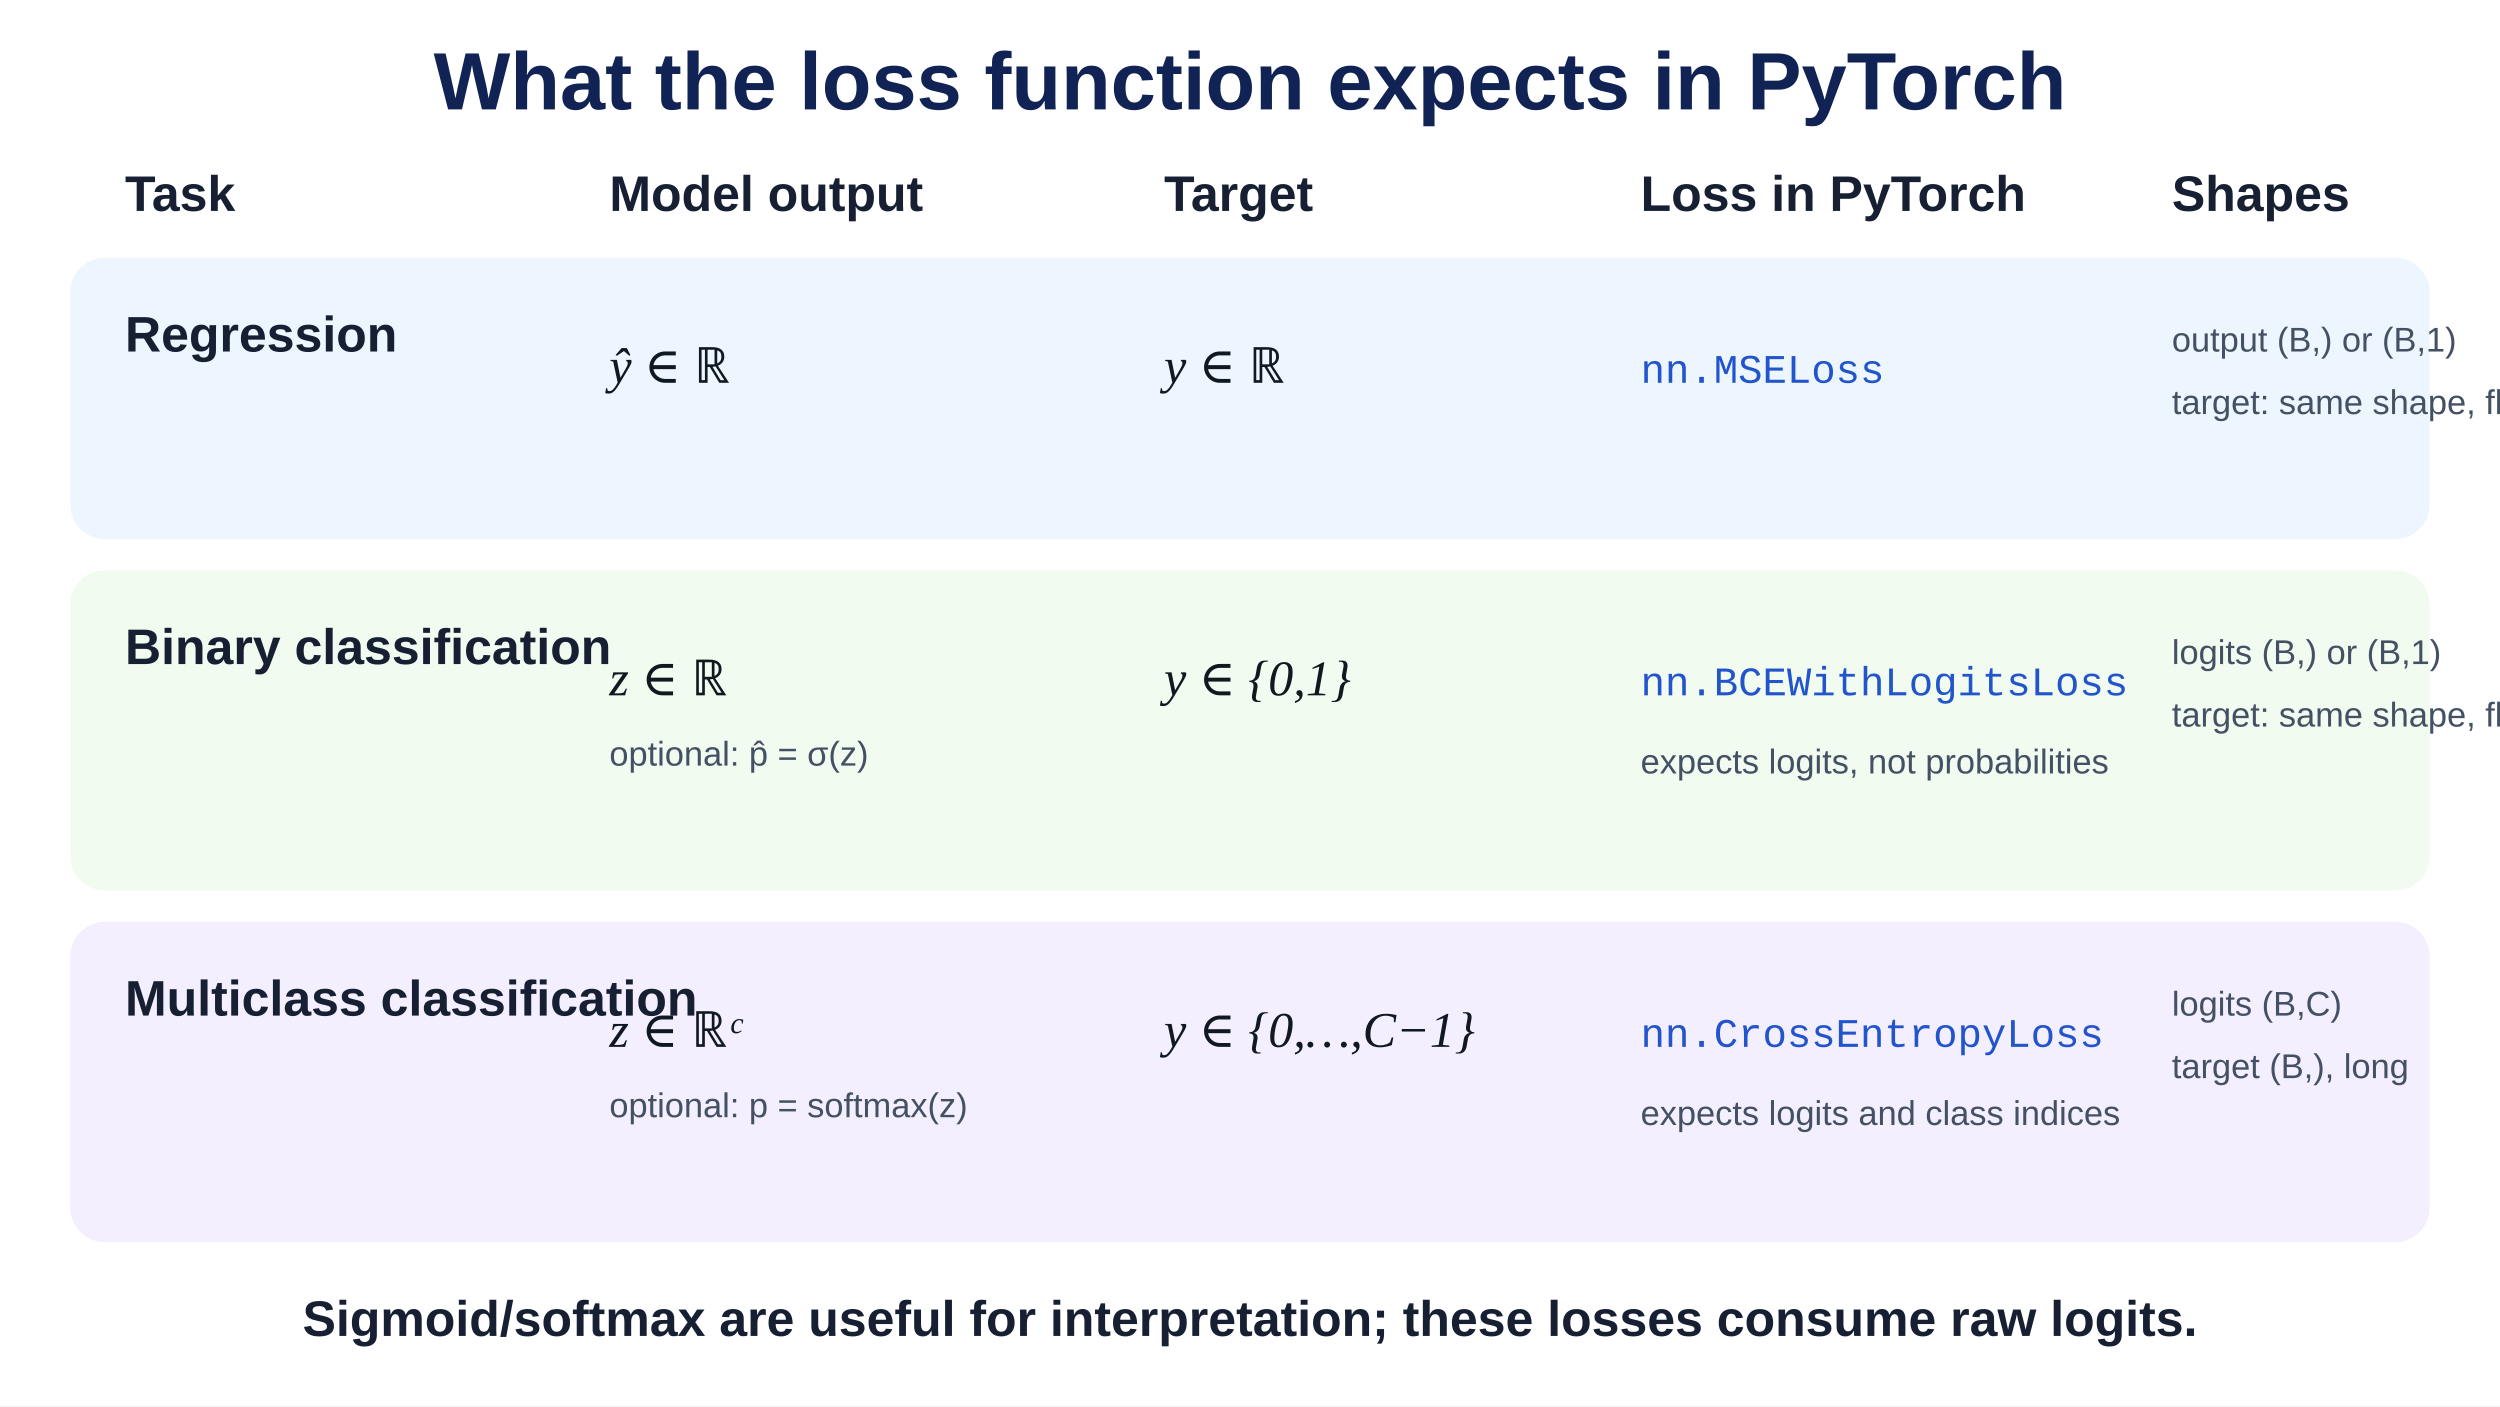
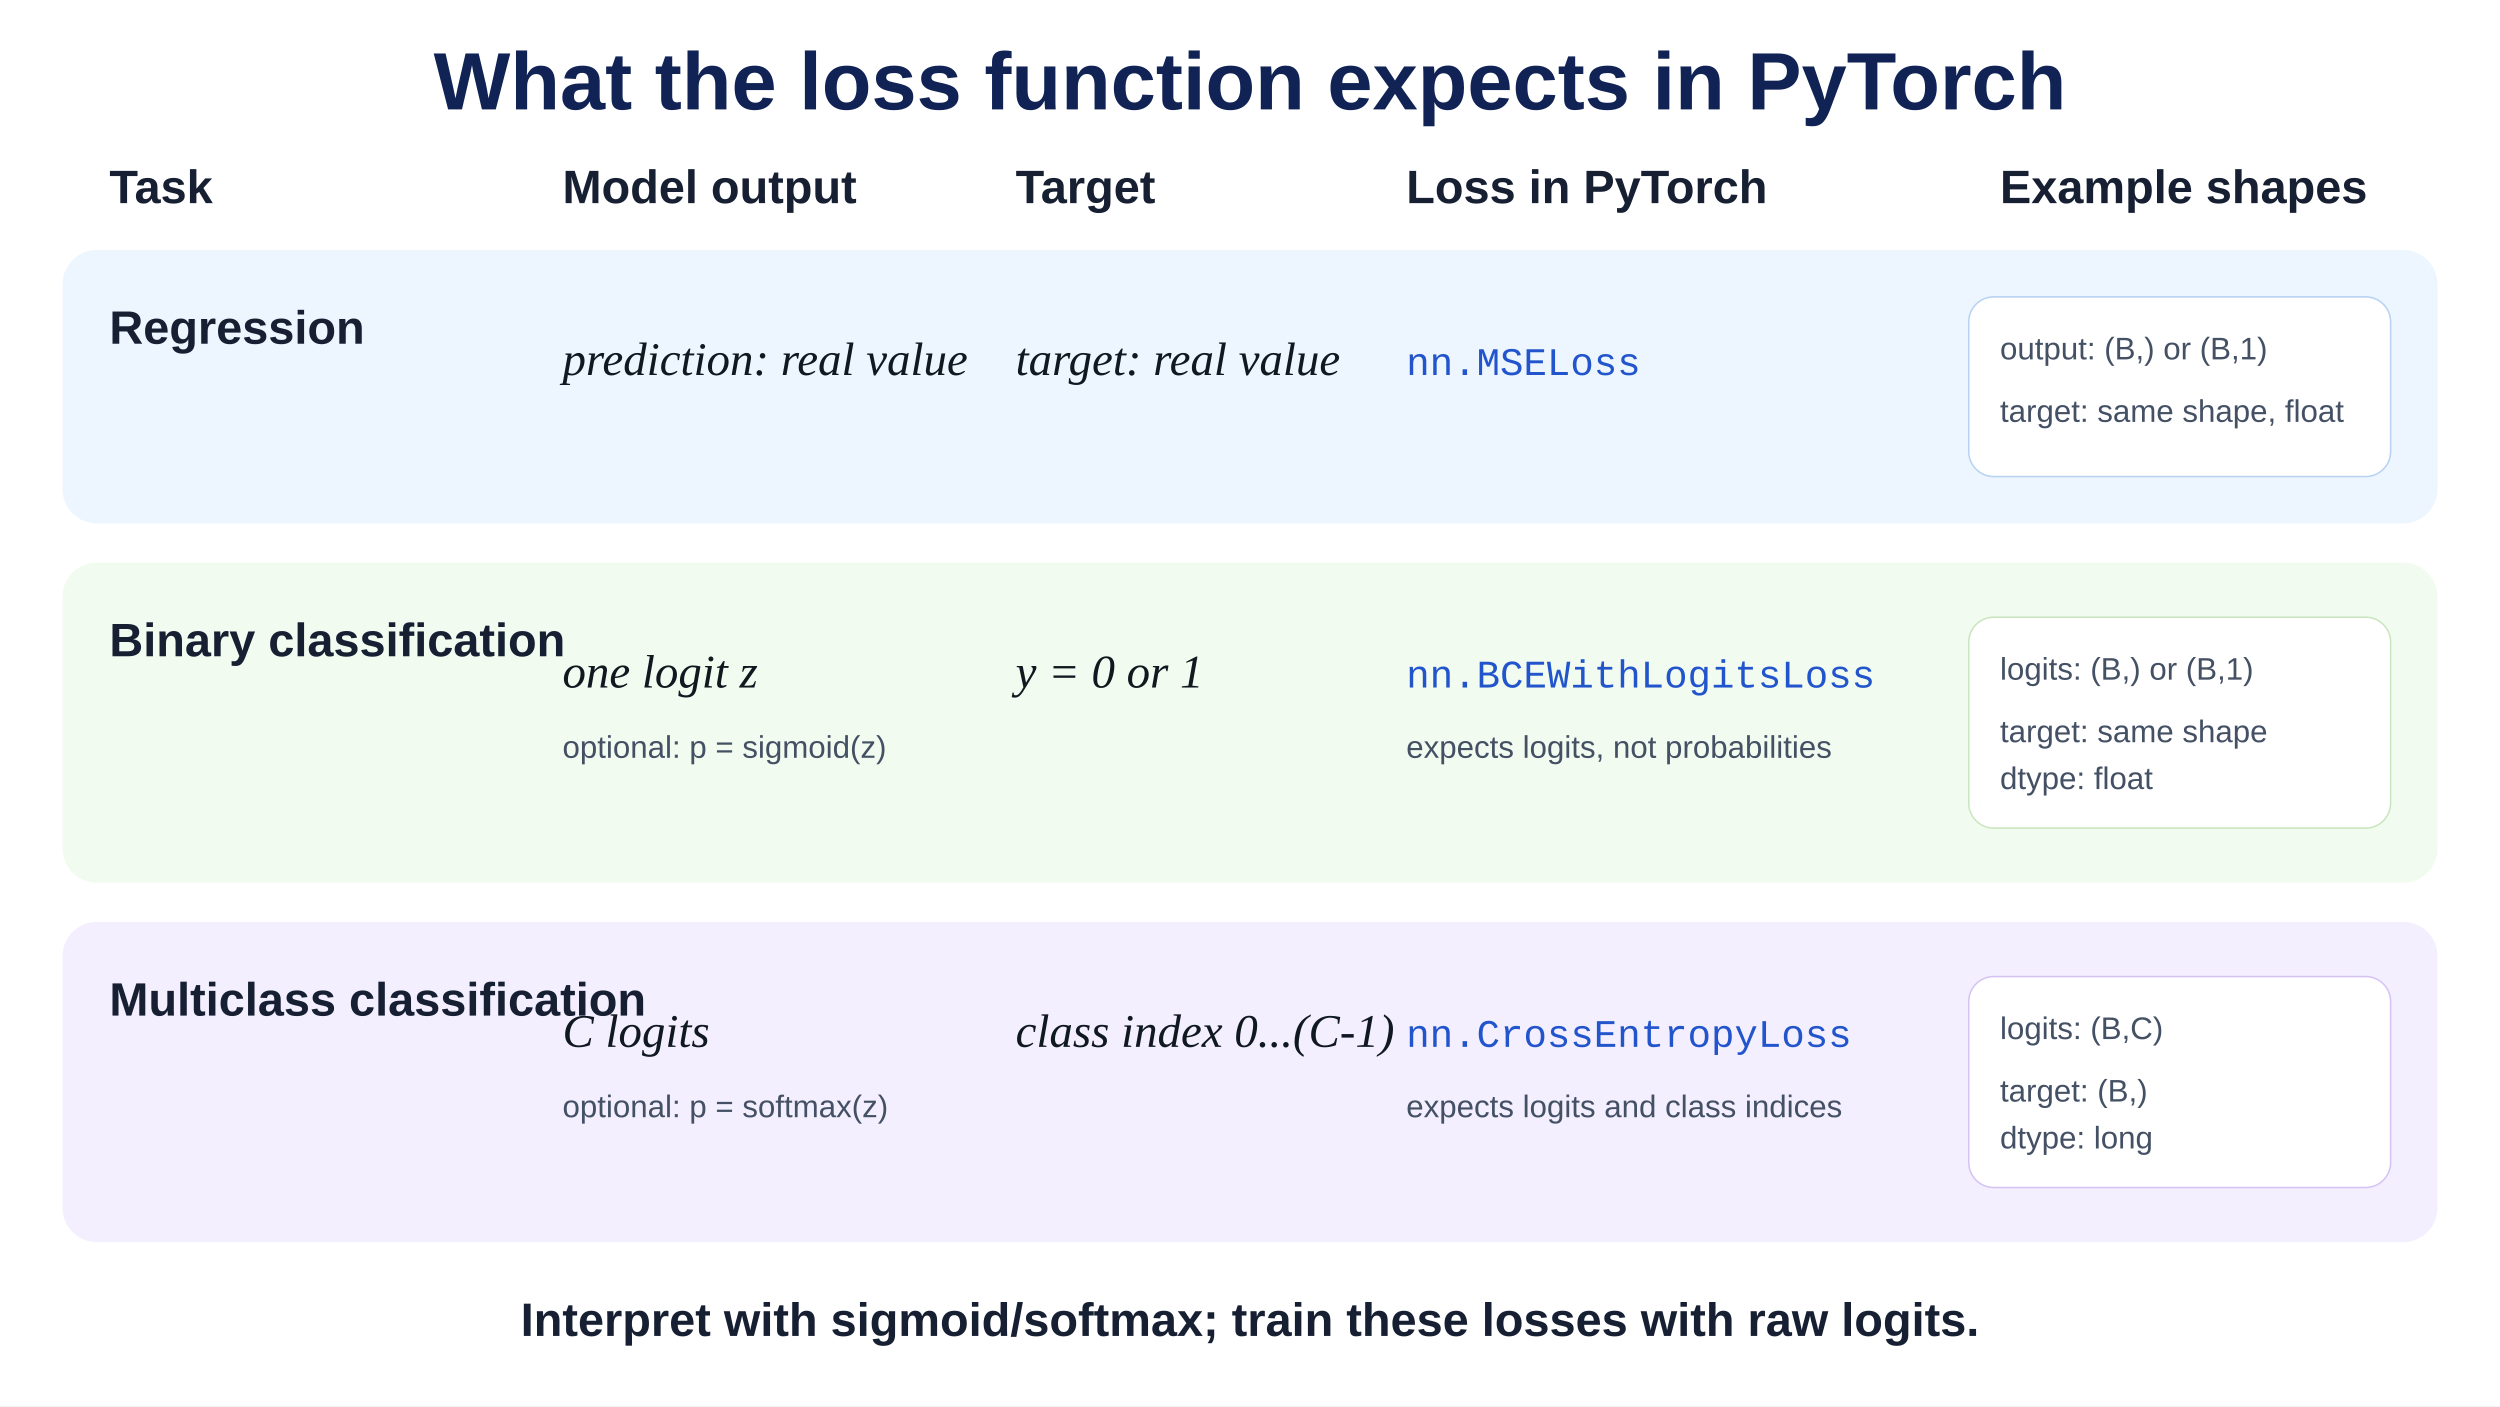
<svg xmlns="http://www.w3.org/2000/svg" width="1600" height="900" viewBox="0 0 1600 900">
  <rect width="1600" height="900" fill="#ffffff" />
  <style>
-     .title{font:700 52px Arial,Helvetica,sans-serif;fill:#102354}
-     .h{font:700 32px Arial,Helvetica,sans-serif;fill:#172033}
-     .t{font:26px Arial,Helvetica,sans-serif;fill:#172033}
-     .s{font:22px Arial,Helvetica,sans-serif;fill:#445064}
-     .m{font:italic 32px Georgia,'Times New Roman',serif;fill:#101820}
-     .mm{font:italic 38px Georgia,'Times New Roman',serif;fill:#101820}
-     .code{font:26px 'Courier New',monospace;fill:#2255cc}
-     .box{stroke-width:2;rx:18;ry:18}
-     .arrow{stroke:#172033;stroke-width:4;fill:none;marker-end:url(#arr)}
-   </style>
+ .title{font:700 52px Arial,Helvetica,sans-serif;fill:#102354}
+ .h{font:700 30px Arial,Helvetica,sans-serif;fill:#172033}
+ .t{font:24px Arial,Helvetica,sans-serif;fill:#172033}
+ .s{font:20px Arial,Helvetica,sans-serif;fill:#445064}
+ .m{font:italic 30px Georgia,'Times New Roman',serif;fill:#101820}
+ .mm{font:italic 36px Georgia,'Times New Roman',serif;fill:#101820}
+ .code{font:25px 'Courier New',monospace;fill:#2255cc}
+ .arrow{stroke:#172033;stroke-width:4;fill:none;marker-end:url(#arr)}
+ .sep{stroke:#cbd5df;stroke-width:2}
+ </style>
  <defs>
    <marker id="arr" markerWidth="12" markerHeight="12" refX="10" refY="6" orient="auto">
      <path d="M0,0 L12,6 L0,12 z" fill="#172033" />
    </marker>
  </defs>
  <text x="800" y="70" text-anchor="middle" class="title">What the loss function expects in PyTorch</text>
-   <text x="80" y="135" class="h">Task</text>
-   <text x="390" y="135" class="h">Model output</text>
-   <text x="745" y="135" class="h">Target</text>
-   <text x="1050" y="135" class="h">Loss in PyTorch</text>
-   <text x="1390" y="135" class="h">Shapes</text>
-   <rect x="45" y="165" width="1510" height="180" rx="22" fill="#edf6ff" />
-   <text x="80" y="225" class="h">Regression</text>
-   <text x="390" y="245" class="m">ŷ ∈ ℝ</text>
-   <text x="745" y="245" class="m">y ∈ ℝ</text>
-   <text x="1050" y="245" class="code">nn.MSELoss</text>
-   <text x="1390" y="225" class="s">output (B,) or (B,1)</text>
-   <text x="1390" y="265" class="s">target: same shape, float</text>
-   <rect x="45" y="365" width="1510" height="205" rx="22" fill="#f2fbef" />
-   <text x="80" y="425" class="h">Binary classification</text>
-   <text x="390" y="445" class="m">z ∈ ℝ</text>
-   <text x="390" y="490" class="s">optional: p̂ = σ(z)</text>
-   <text x="745" y="445" class="m">y ∈ {0,1}</text>
-   <text x="1050" y="445" class="code">nn.BCEWithLogitsLoss</text>
-   <text x="1050" y="495" class="s">expects logits, not probabilities</text>
-   <text x="1390" y="425" class="s">logits (B,) or (B,1)</text>
-   <text x="1390" y="465" class="s">target: same shape, float</text>
-   <rect x="45" y="590" width="1510" height="205" rx="22" fill="#f3efff" />
-   <text x="80" y="650" class="h">Multiclass classification</text>
-   <text x="390" y="670" class="m">z ∈ ℝᶜ</text>
-   <text x="390" y="715" class="s">optional: p = softmax(z)</text>
-   <text x="745" y="670" class="m">y ∈ {0,…,C−1}</text>
-   <text x="1050" y="670" class="code">nn.CrossEntropyLoss</text>
-   <text x="1050" y="720" class="s">expects logits and class indices</text>
-   <text x="1390" y="650" class="s">logits (B,C)</text>
-   <text x="1390" y="690" class="s">target (B,), long</text>
-   <text x="800" y="855" text-anchor="middle" class="h">Sigmoid/softmax are useful for interpretation; these losses consume raw logits.</text>
+   <text x="70" y="130" class="h">Task</text>
+   <text x="360" y="130" class="h">Model output</text>
+   <text x="650" y="130" class="h">Target</text>
+   <text x="900" y="130" class="h">Loss in PyTorch</text>
+   <text x="1280" y="130" class="h">Example shapes</text>
+   <rect x="40" y="160" width="1520" height="175" rx="22" fill="#edf6ff" />
+   <text x="70" y="220" class="h">Regression</text>
+   <text x="360" y="240" class="m">prediction: real value</text>
+   <text x="650" y="240" class="m">target: real value</text>
+   <text x="900" y="240" class="code">nn.MSELoss</text>
+   <rect x="1260" y="190" width="270" height="115" rx="16" fill="#ffffff" stroke="#b8d2f3" />
+   <text x="1280" y="230" class="s">output: (B,) or (B,1)</text>
+   <text x="1280" y="270" class="s">target: same shape, float</text>
+   <rect x="40" y="360" width="1520" height="205" rx="22" fill="#f2fbef" />
+   <text x="70" y="420" class="h">Binary classification</text>
+   <text x="360" y="440" class="m">one logit z</text>
+   <text x="360" y="485" class="s">optional: p = sigmoid(z)</text>
+   <text x="650" y="440" class="m">y = 0 or 1</text>
+   <text x="900" y="440" class="code">nn.BCEWithLogitsLoss</text>
+   <text x="900" y="485" class="s">expects logits, not probabilities</text>
+   <rect x="1260" y="395" width="270" height="135" rx="16" fill="#ffffff" stroke="#c9e6bf" />
+   <text x="1280" y="435" class="s">logits: (B,) or (B,1)</text>
+   <text x="1280" y="475" class="s">target: same shape</text>
+   <text x="1280" y="505" class="s">dtype: float</text>
+   <rect x="40" y="590" width="1520" height="205" rx="22" fill="#f3efff" />
+   <text x="70" y="650" class="h">Multiclass classification</text>
+   <text x="360" y="670" class="m">C logits</text>
+   <text x="360" y="715" class="s">optional: p = softmax(z)</text>
+   <text x="650" y="670" class="m">class index 0...(C-1)</text>
+   <text x="900" y="670" class="code">nn.CrossEntropyLoss</text>
+   <text x="900" y="715" class="s">expects logits and class indices</text>
+   <rect x="1260" y="625" width="270" height="135" rx="16" fill="#ffffff" stroke="#d5c4f3" />
+   <text x="1280" y="665" class="s">logits: (B,C)</text>
+   <text x="1280" y="705" class="s">target: (B,)</text>
+   <text x="1280" y="735" class="s">dtype: long</text>
+   <text x="800" y="855" text-anchor="middle" class="h">Interpret with sigmoid/softmax; train these losses with raw logits.</text>
</svg>
